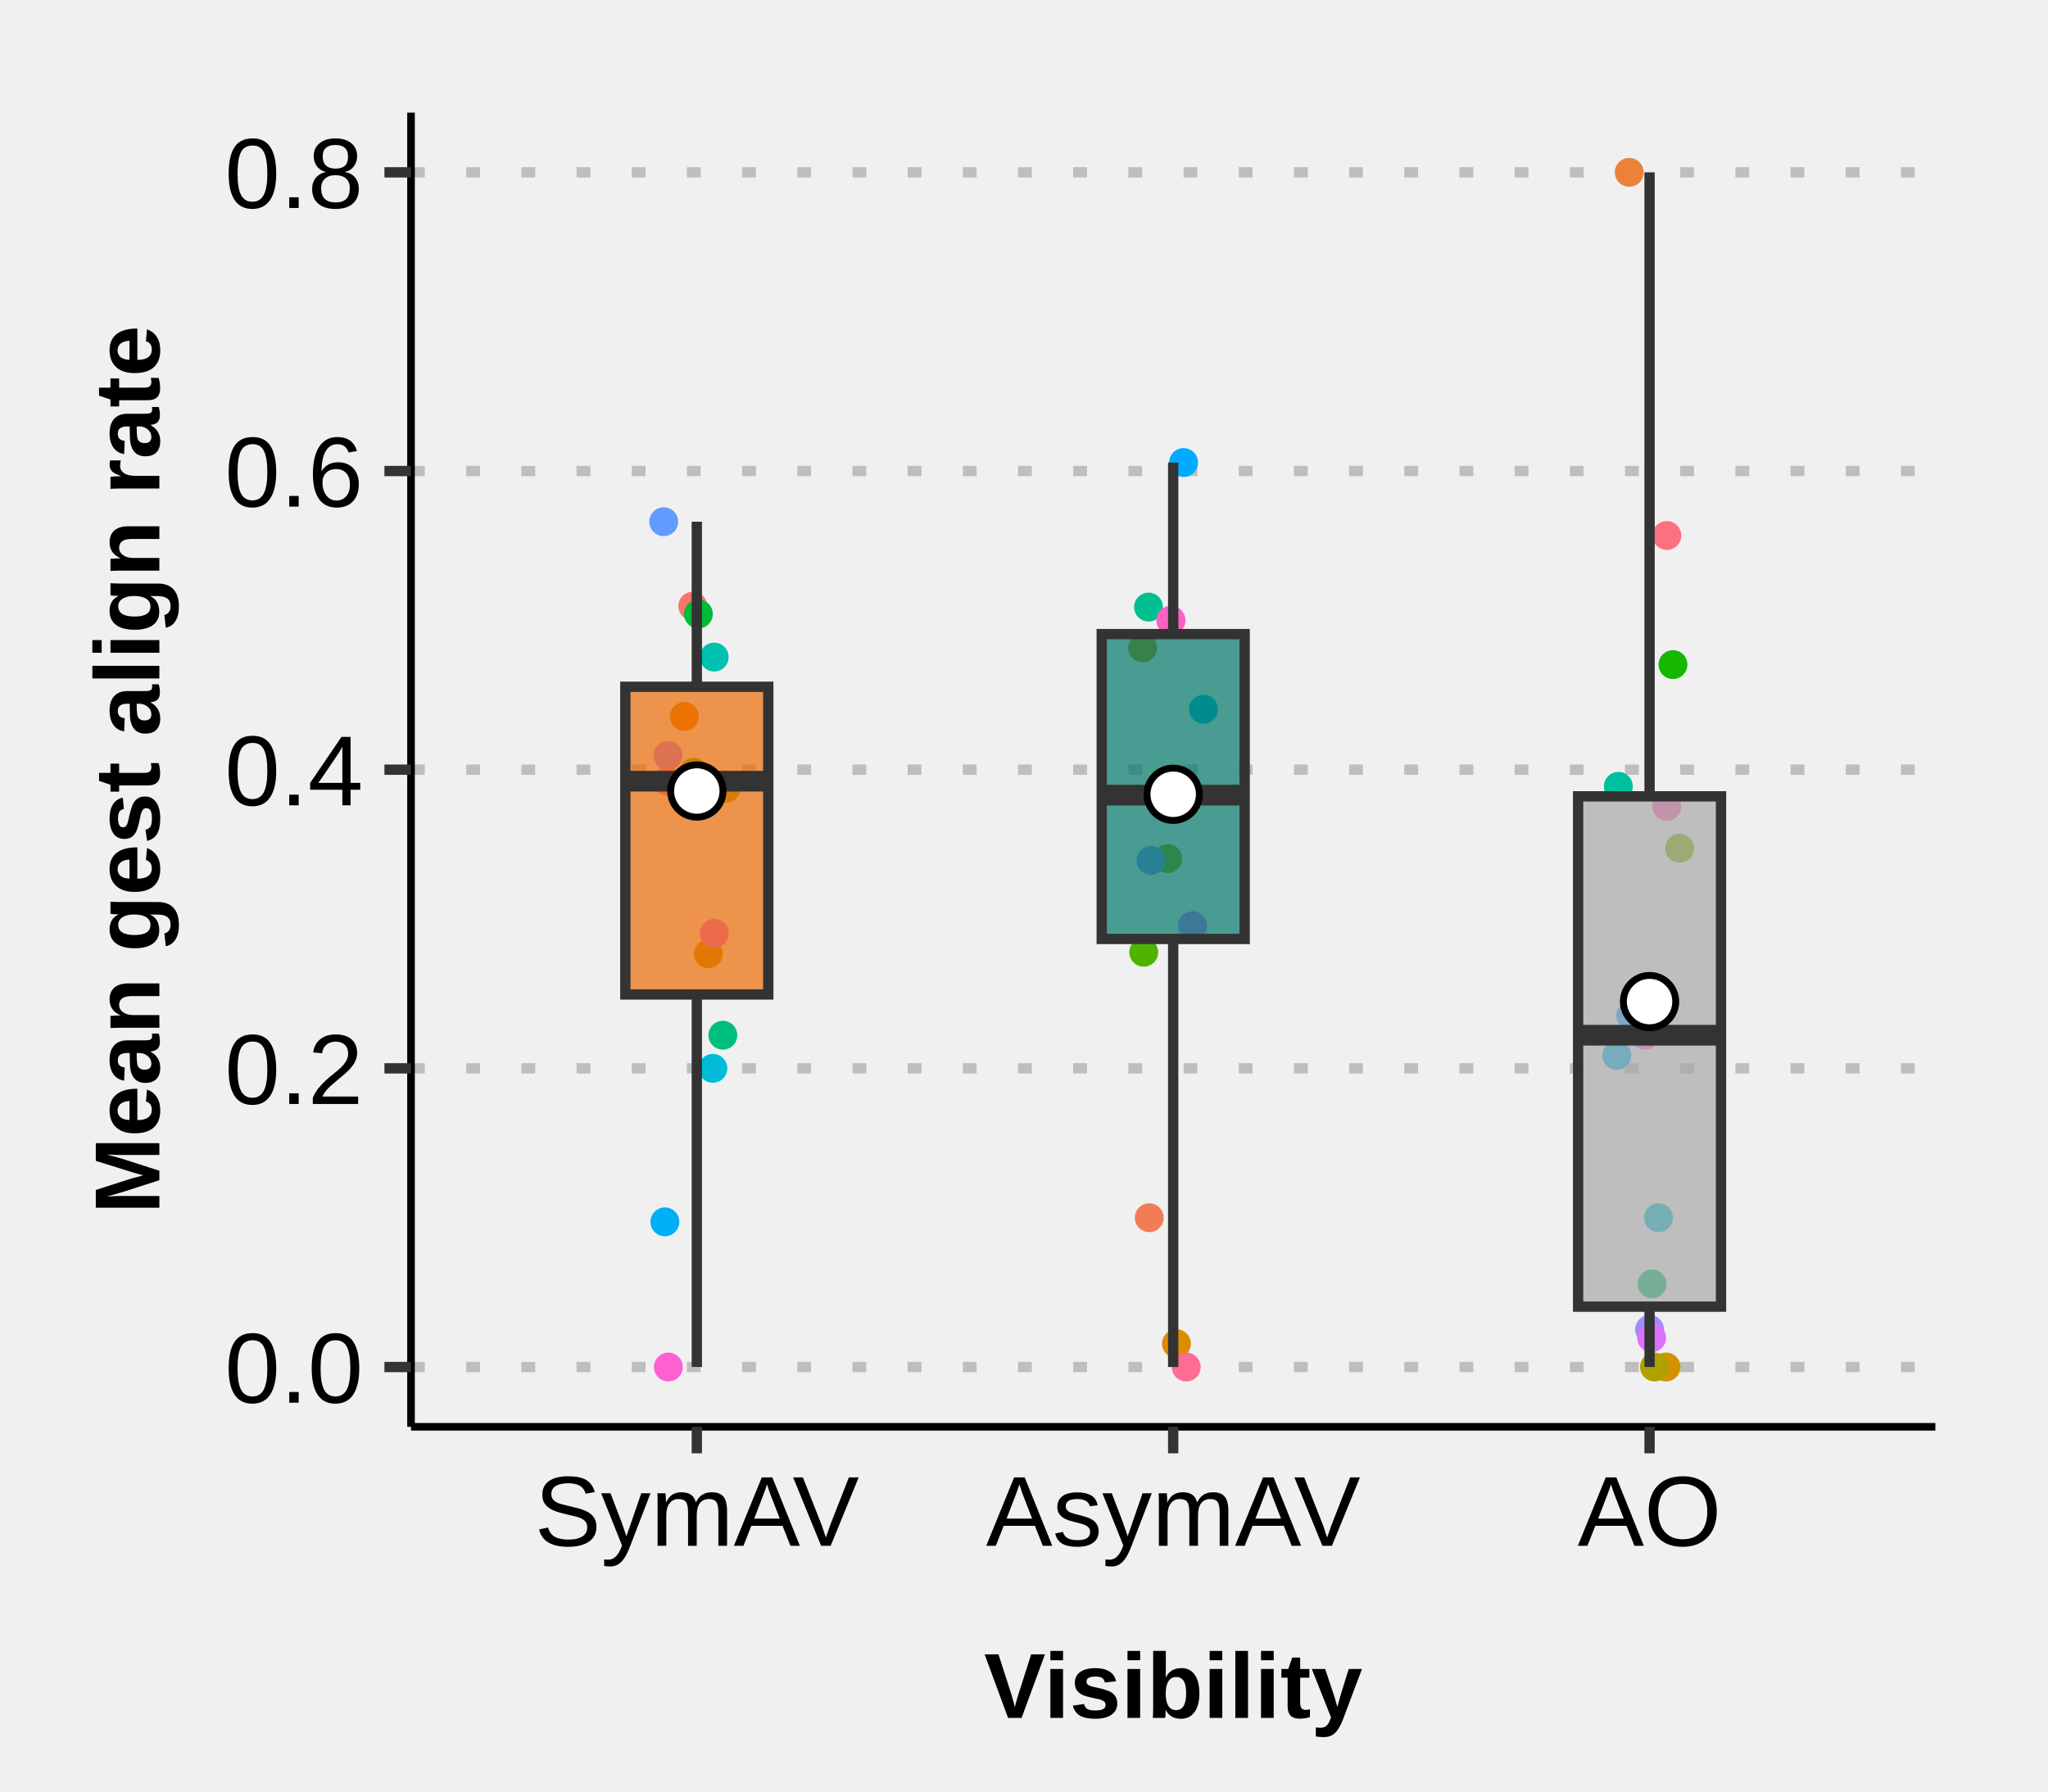
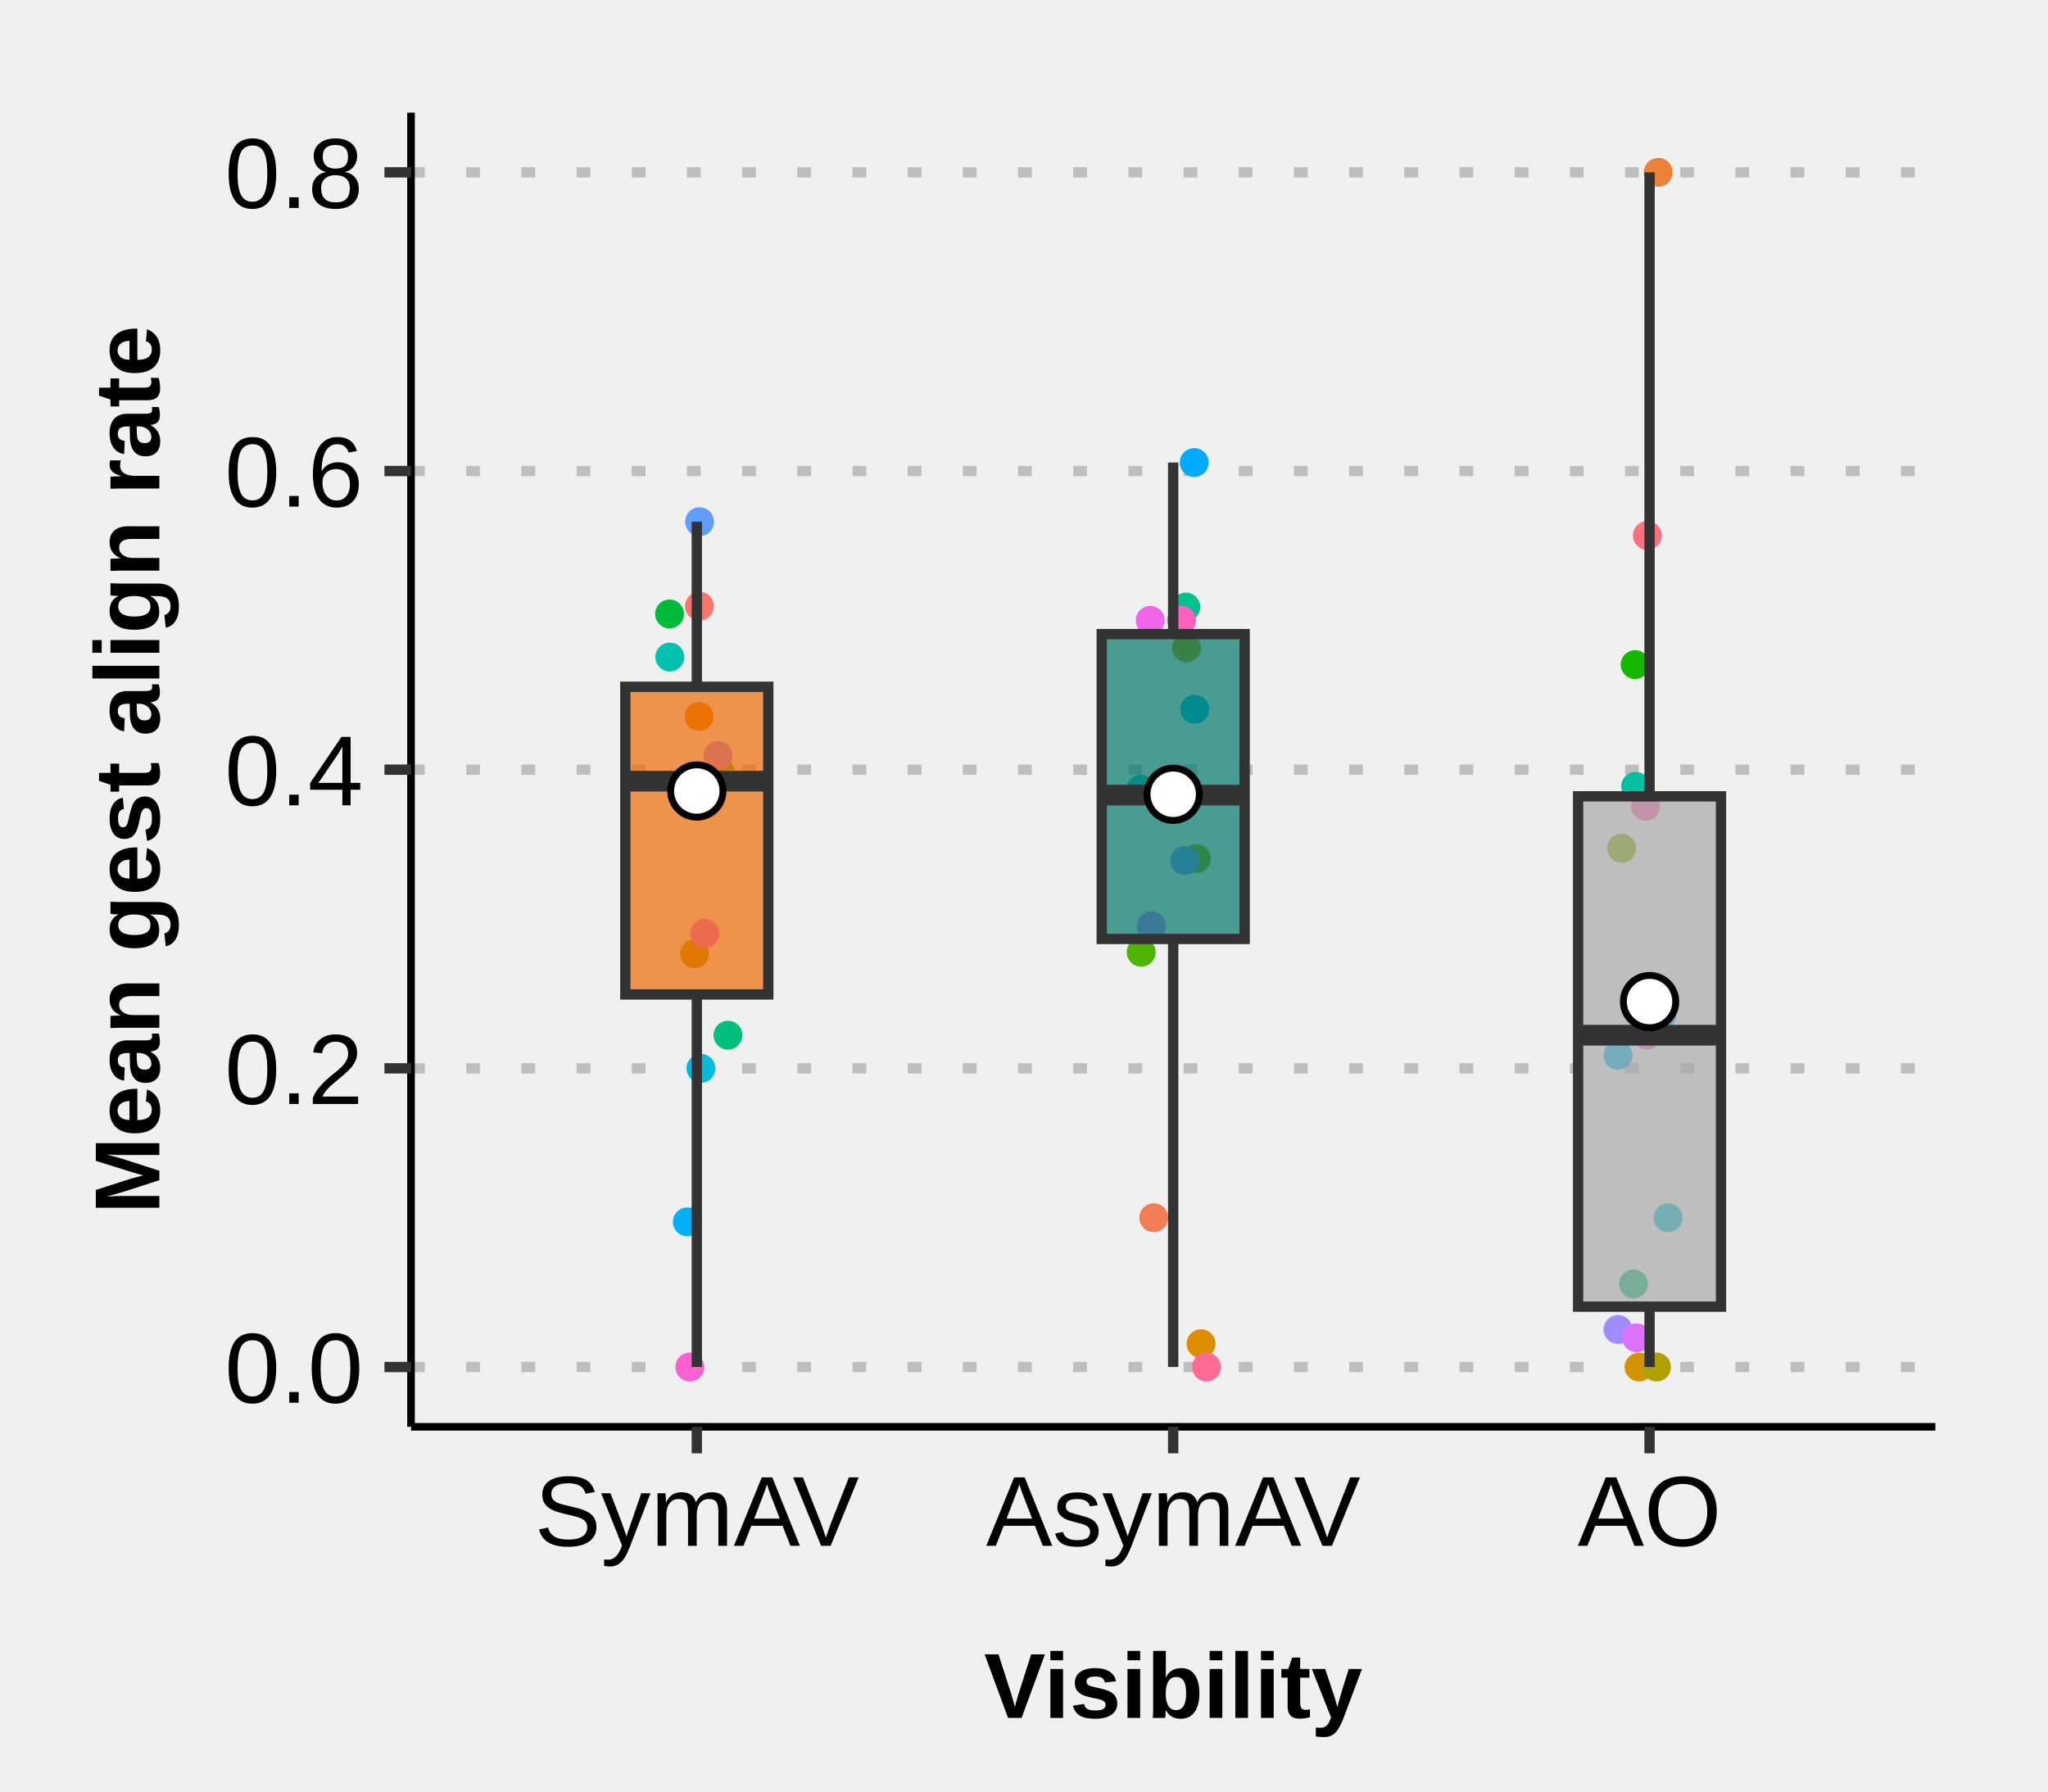
<svg xmlns="http://www.w3.org/2000/svg" width="288.00pt" height="252.00pt" viewBox="0 0 288.00 252.00">
  <g class="svglite">
    <defs>
      <style type="text/css">
    .svglite line, .svglite polyline, .svglite polygon, .svglite path, .svglite rect, .svglite circle {
      fill: none;
      stroke: #000000;
      stroke-linecap: round;
      stroke-linejoin: round;
      stroke-miterlimit: 10.00;
    }
    .svglite text {
      white-space: pre;
    }
    .svglite g.glyphgroup path {
      fill: inherit;
      stroke: none;
    }
  </style>
    </defs>
    <rect width="100%" height="100%" style="stroke: none; fill: none;" />
    <defs>
      <clipPath id="cpMC4wMHwyODguMDB8MC4wMHwyNTIuMDA=">
        <rect x="0.00" y="0.00" width="288.00" height="252.00" />
      </clipPath>
    </defs>
    <g clip-path="url(#cpMC4wMHwyODguMDB8MC4wMHwyNTIuMDA=)">
</g>
    <defs>
      <clipPath id="cpNTcuODB8MjcyLjE2fDE1Ljg0fDIwMC42OQ==">
        <rect x="57.80" y="15.84" width="214.36" height="184.85" />
      </clipPath>
    </defs>
    <g clip-path="url(#cpNTcuODB8MjcyLjE2fDE1Ljg0fDIwMC42OQ==)">
      <polyline points="57.80,192.28 272.16,192.28 " style="stroke-width: 1.45; stroke: #BEBEBE; stroke-dasharray: 1.94,5.82; stroke-linecap: butt;" />
      <polyline points="57.80,150.27 272.16,150.27 " style="stroke-width: 1.45; stroke: #BEBEBE; stroke-dasharray: 1.94,5.82; stroke-linecap: butt;" />
      <polyline points="57.80,108.26 272.16,108.26 " style="stroke-width: 1.45; stroke: #BEBEBE; stroke-dasharray: 1.94,5.82; stroke-linecap: butt;" />
      <polyline points="57.80,66.25 272.16,66.25 " style="stroke-width: 1.45; stroke: #BEBEBE; stroke-dasharray: 1.94,5.82; stroke-linecap: butt;" />
      <polyline points="57.80,24.24 272.16,24.24 " style="stroke-width: 1.45; stroke: #BEBEBE; stroke-dasharray: 1.94,5.82; stroke-linecap: butt;" />
-       <circle cx="97.42" cy="85.26" r="1.55" style="stroke-width: 0.97; stroke: #F8766D; fill: #F8766D;" />
-       <circle cx="161.61" cy="171.28" r="1.55" style="stroke-width: 0.97; stroke: #F27C56; fill: #F27C56;" />
-       <circle cx="229.11" cy="24.24" r="1.55" style="stroke-width: 0.97; stroke: #EC823A; fill: #EC823A;" />
-       <circle cx="96.23" cy="100.78" r="1.55" style="stroke-width: 0.97; stroke: #E58700; fill: #E58700;" />
-       <circle cx="165.44" cy="189.00" r="1.55" style="stroke-width: 0.97; stroke: #DC8D00; fill: #DC8D00;" />
-       <circle cx="234.29" cy="192.28" r="1.55" style="stroke-width: 0.97; stroke: #D39200; fill: #D39200;" />
-       <circle cx="99.61" cy="134.16" r="1.55" style="stroke-width: 0.97; stroke: #C99800; fill: #C99800;" />
-       <circle cx="160.68" cy="91.12" r="1.55" style="stroke-width: 0.97; stroke: #BD9C00; fill: #BD9C00;" />
-       <circle cx="232.66" cy="192.28" r="1.55" style="stroke-width: 0.97; stroke: #B1A100; fill: #B1A100;" />
-       <circle cx="102.05" cy="110.90" r="1.55" style="stroke-width: 0.97; stroke: #A3A500; fill: #A3A500;" />
-       <circle cx="164.23" cy="120.76" r="1.55" style="stroke-width: 0.97; stroke: #93AA00; fill: #93AA00;" />
-       <circle cx="236.19" cy="119.31" r="1.55" style="stroke-width: 0.97; stroke: #81AD00; fill: #81AD00;" />
-       <circle cx="97.57" cy="108.63" r="1.55" style="stroke-width: 0.97; stroke: #6BB100; fill: #6BB100;" />
-       <circle cx="160.84" cy="133.94" r="1.55" style="stroke-width: 0.97; stroke: #4EB400; fill: #4EB400;" />
-       <circle cx="235.26" cy="93.48" r="1.55" style="stroke-width: 0.97; stroke: #15B700; fill: #15B700;" />
-       <circle cx="98.21" cy="86.36" r="1.55" style="stroke-width: 0.97; stroke: #00BA38; fill: #00BA38;" />
-       <circle cx="165.95" cy="111.84" r="1.55" style="stroke-width: 0.97; stroke: #00BC54; fill: #00BC54;" />
-       <circle cx="232.32" cy="180.59" r="1.55" style="stroke-width: 0.97; stroke: #00BE6A; fill: #00BE6A;" />
-       <circle cx="101.65" cy="145.61" r="1.55" style="stroke-width: 0.97; stroke: #00BF7D; fill: #00BF7D;" />
-       <circle cx="161.51" cy="85.39" r="1.55" style="stroke-width: 0.97; stroke: #00C08F; fill: #00C08F;" />
-       <circle cx="227.58" cy="110.60" r="1.55" style="stroke-width: 0.97; stroke: #00C19F; fill: #00C19F;" />
-       <circle cx="100.43" cy="92.42" r="1.55" style="stroke-width: 0.97; stroke: #00C0AF; fill: #00C0AF;" />
-       <circle cx="163.54" cy="111.03" r="1.55" style="stroke-width: 0.97; stroke: #00C0BD; fill: #00C0BD;" />
-       <circle cx="233.23" cy="171.28" r="1.55" style="stroke-width: 0.97; stroke: #00BECB; fill: #00BECB;" />
-       <circle cx="100.25" cy="150.27" r="1.55" style="stroke-width: 0.97; stroke: #00BCD8; fill: #00BCD8;" />
-       <circle cx="169.24" cy="99.76" r="1.55" style="stroke-width: 0.97; stroke: #00B9E3; fill: #00B9E3;" />
-       <circle cx="227.36" cy="148.46" r="1.55" style="stroke-width: 0.97; stroke: #00B5EE; fill: #00B5EE;" />
-       <circle cx="93.50" cy="171.86" r="1.55" style="stroke-width: 0.97; stroke: #00B0F6; fill: #00B0F6;" />
-       <circle cx="166.44" cy="65.06" r="1.55" style="stroke-width: 0.97; stroke: #00AAFE; fill: #00AAFE;" />
-       <circle cx="229.33" cy="142.86" r="1.55" style="stroke-width: 0.97; stroke: #18A3FF; fill: #18A3FF;" />
-       <circle cx="93.34" cy="73.38" r="1.55" style="stroke-width: 0.97; stroke: #619CFF; fill: #619CFF;" />
-       <circle cx="161.84" cy="121.03" r="1.55" style="stroke-width: 0.97; stroke: #8694FF; fill: #8694FF;" />
-       <circle cx="231.97" cy="187.00" r="1.55" style="stroke-width: 0.97; stroke: #A28BFF; fill: #A28BFF;" />
-       <circle cx="93.94" cy="106.26" r="1.55" style="stroke-width: 0.97; stroke: #B983FF; fill: #B983FF;" />
-       <circle cx="167.69" cy="130.21" r="1.55" style="stroke-width: 0.97; stroke: #CB7AFF; fill: #CB7AFF;" />
-       <circle cx="232.26" cy="188.17" r="1.55" style="stroke-width: 0.97; stroke: #DB72FB; fill: #DB72FB;" />
-       <circle cx="100.45" cy="131.27" r="1.55" style="stroke-width: 0.97; stroke: #E76BF3; fill: #E76BF3;" />
-       <circle cx="164.65" cy="87.26" r="1.55" style="stroke-width: 0.97; stroke: #F166E9; fill: #F166E9;" />
-       <circle cx="231.35" cy="145.61" r="1.55" style="stroke-width: 0.97; stroke: #F862DE; fill: #F862DE;" />
-       <circle cx="93.99" cy="192.28" r="1.55" style="stroke-width: 0.97; stroke: #FD61D1; fill: #FD61D1;" />
-       <circle cx="164.67" cy="87.26" r="1.55" style="stroke-width: 0.97; stroke: #FF61C3; fill: #FF61C3;" />
-       <circle cx="234.38" cy="113.43" r="1.55" style="stroke-width: 0.97; stroke: #FF63B4; fill: #FF63B4;" />
-       <circle cx="93.86" cy="109.88" r="1.55" style="stroke-width: 0.97; stroke: #FF67A4; fill: #FF67A4;" />
-       <circle cx="166.81" cy="192.28" r="1.55" style="stroke-width: 0.97; stroke: #FF6B93; fill: #FF6B93;" />
-       <circle cx="234.40" cy="75.32" r="1.55" style="stroke-width: 0.97; stroke: #FC7181; fill: #FC7181;" />
+       <circle cx="98.36" cy="85.26" r="1.55" style="stroke-width: 0.97; stroke: #F8766D; fill: #F8766D;" />
+       <circle cx="162.25" cy="171.28" r="1.55" style="stroke-width: 0.97; stroke: #F27C56; fill: #F27C56;" />
+       <circle cx="233.19" cy="24.24" r="1.55" style="stroke-width: 0.97; stroke: #EC823A; fill: #EC823A;" />
+       <circle cx="98.32" cy="100.78" r="1.55" style="stroke-width: 0.97; stroke: #E58700; fill: #E58700;" />
+       <circle cx="168.90" cy="189.00" r="1.55" style="stroke-width: 0.97; stroke: #DC8D00; fill: #DC8D00;" />
+       <circle cx="230.50" cy="192.28" r="1.55" style="stroke-width: 0.97; stroke: #D39200; fill: #D39200;" />
+       <circle cx="97.67" cy="134.16" r="1.55" style="stroke-width: 0.97; stroke: #C99800; fill: #C99800;" />
+       <circle cx="166.84" cy="91.12" r="1.55" style="stroke-width: 0.97; stroke: #BD9C00; fill: #BD9C00;" />
+       <circle cx="232.95" cy="192.28" r="1.55" style="stroke-width: 0.97; stroke: #B1A100; fill: #B1A100;" />
+       <circle cx="97.75" cy="110.90" r="1.55" style="stroke-width: 0.97; stroke: #A3A500; fill: #A3A500;" />
+       <circle cx="168.24" cy="120.76" r="1.55" style="stroke-width: 0.97; stroke: #93AA00; fill: #93AA00;" />
+       <circle cx="228.04" cy="119.31" r="1.55" style="stroke-width: 0.97; stroke: #81AD00; fill: #81AD00;" />
+       <circle cx="101.31" cy="108.63" r="1.55" style="stroke-width: 0.97; stroke: #6BB100; fill: #6BB100;" />
+       <circle cx="160.48" cy="133.94" r="1.55" style="stroke-width: 0.97; stroke: #4EB400; fill: #4EB400;" />
+       <circle cx="229.94" cy="93.48" r="1.55" style="stroke-width: 0.97; stroke: #15B700; fill: #15B700;" />
+       <circle cx="94.16" cy="86.36" r="1.55" style="stroke-width: 0.97; stroke: #00BA38; fill: #00BA38;" />
+       <circle cx="163.84" cy="111.84" r="1.55" style="stroke-width: 0.97; stroke: #00BC54; fill: #00BC54;" />
+       <circle cx="229.71" cy="180.59" r="1.55" style="stroke-width: 0.97; stroke: #00BE6A; fill: #00BE6A;" />
+       <circle cx="102.37" cy="145.61" r="1.55" style="stroke-width: 0.97; stroke: #00BF7D; fill: #00BF7D;" />
+       <circle cx="166.76" cy="85.39" r="1.55" style="stroke-width: 0.97; stroke: #00C08F; fill: #00C08F;" />
+       <circle cx="230.01" cy="110.60" r="1.55" style="stroke-width: 0.97; stroke: #00C19F; fill: #00C19F;" />
+       <circle cx="94.19" cy="92.42" r="1.55" style="stroke-width: 0.97; stroke: #00C0AF; fill: #00C0AF;" />
+       <circle cx="160.38" cy="111.03" r="1.55" style="stroke-width: 0.97; stroke: #00C0BD; fill: #00C0BD;" />
+       <circle cx="234.56" cy="171.28" r="1.55" style="stroke-width: 0.97; stroke: #00BECB; fill: #00BECB;" />
+       <circle cx="98.57" cy="150.27" r="1.55" style="stroke-width: 0.97; stroke: #00BCD8; fill: #00BCD8;" />
+       <circle cx="168.02" cy="99.76" r="1.55" style="stroke-width: 0.97; stroke: #00B9E3; fill: #00B9E3;" />
+       <circle cx="227.53" cy="148.46" r="1.55" style="stroke-width: 0.97; stroke: #00B5EE; fill: #00B5EE;" />
+       <circle cx="96.66" cy="171.86" r="1.55" style="stroke-width: 0.97; stroke: #00B0F6; fill: #00B0F6;" />
+       <circle cx="167.94" cy="65.06" r="1.55" style="stroke-width: 0.97; stroke: #00AAFE; fill: #00AAFE;" />
+       <circle cx="233.69" cy="142.86" r="1.55" style="stroke-width: 0.97; stroke: #18A3FF; fill: #18A3FF;" />
+       <circle cx="98.38" cy="73.38" r="1.55" style="stroke-width: 0.97; stroke: #619CFF; fill: #619CFF;" />
+       <circle cx="166.61" cy="121.03" r="1.55" style="stroke-width: 0.97; stroke: #8694FF; fill: #8694FF;" />
+       <circle cx="227.53" cy="187.00" r="1.55" style="stroke-width: 0.97; stroke: #A28BFF; fill: #A28BFF;" />
+       <circle cx="100.97" cy="106.26" r="1.55" style="stroke-width: 0.97; stroke: #B983FF; fill: #B983FF;" />
+       <circle cx="161.91" cy="130.21" r="1.55" style="stroke-width: 0.97; stroke: #CB7AFF; fill: #CB7AFF;" />
+       <circle cx="230.15" cy="188.17" r="1.55" style="stroke-width: 0.97; stroke: #DB72FB; fill: #DB72FB;" />
+       <circle cx="99.11" cy="131.27" r="1.55" style="stroke-width: 0.97; stroke: #E76BF3; fill: #E76BF3;" />
+       <circle cx="161.75" cy="87.26" r="1.55" style="stroke-width: 0.97; stroke: #F166E9; fill: #F166E9;" />
+       <circle cx="231.62" cy="145.61" r="1.55" style="stroke-width: 0.97; stroke: #F862DE; fill: #F862DE;" />
+       <circle cx="97.01" cy="192.28" r="1.55" style="stroke-width: 0.97; stroke: #FD61D1; fill: #FD61D1;" />
+       <circle cx="166.15" cy="87.26" r="1.55" style="stroke-width: 0.97; stroke: #FF61C3; fill: #FF61C3;" />
+       <circle cx="231.41" cy="113.43" r="1.55" style="stroke-width: 0.97; stroke: #FF63B4; fill: #FF63B4;" />
+       <circle cx="99.64" cy="109.88" r="1.55" style="stroke-width: 0.97; stroke: #FF67A4; fill: #FF67A4;" />
+       <circle cx="169.66" cy="192.28" r="1.55" style="stroke-width: 0.97; stroke: #FF6B93; fill: #FF6B93;" />
+       <circle cx="231.66" cy="75.32" r="1.55" style="stroke-width: 0.97; stroke: #FC7181; fill: #FC7181;" />
      <line x1="97.99" y1="96.60" x2="97.99" y2="73.38" style="stroke-width: 1.45; stroke: #333333; stroke-linecap: butt;" />
      <line x1="97.99" y1="139.88" x2="97.99" y2="192.28" style="stroke-width: 1.45; stroke: #333333; stroke-linecap: butt;" />
      <polygon points="87.94,96.60 87.94,139.88 108.04,139.88 108.04,96.60 87.94,96.60 " style="stroke-width: 1.45; stroke: #333333; stroke-linecap: butt; stroke-linejoin: miter; fill: #ED6B06; fill-opacity: 0.70;" />
      <line x1="87.94" y1="109.88" x2="108.04" y2="109.88" style="stroke-width: 2.91; stroke: #333333; stroke-linecap: butt; stroke-linejoin: miter;" />
      <line x1="164.98" y1="89.19" x2="164.98" y2="65.06" style="stroke-width: 1.45; stroke: #333333; stroke-linecap: butt;" />
      <line x1="164.98" y1="132.07" x2="164.98" y2="192.28" style="stroke-width: 1.45; stroke: #333333; stroke-linecap: butt;" />
      <polygon points="154.93,89.19 154.93,132.07 175.03,132.07 175.03,89.19 154.93,89.19 " style="stroke-width: 1.45; stroke: #333333; stroke-linecap: butt; stroke-linejoin: miter; fill: #00786A; fill-opacity: 0.70;" />
      <line x1="154.93" y1="111.84" x2="175.03" y2="111.84" style="stroke-width: 2.91; stroke: #333333; stroke-linecap: butt; stroke-linejoin: miter;" />
      <line x1="231.97" y1="112.01" x2="231.97" y2="24.24" style="stroke-width: 1.45; stroke: #333333; stroke-linecap: butt;" />
      <line x1="231.97" y1="183.79" x2="231.97" y2="192.28" style="stroke-width: 1.45; stroke: #333333; stroke-linecap: butt;" />
      <polygon points="221.92,112.01 221.92,183.79 242.02,183.79 242.02,112.01 221.92,112.01 " style="stroke-width: 1.45; stroke: #333333; stroke-linecap: butt; stroke-linejoin: miter; fill: #A9A9A9; fill-opacity: 0.70;" />
      <line x1="221.92" y1="145.61" x2="242.02" y2="145.61" style="stroke-width: 2.91; stroke: #333333; stroke-linecap: butt; stroke-linejoin: miter;" />
      <circle cx="97.99" cy="111.26" r="3.68" style="stroke-width: 0.97; fill: #FFFFFF;" />
      <circle cx="164.98" cy="111.72" r="3.68" style="stroke-width: 0.97; fill: #FFFFFF;" />
      <circle cx="231.97" cy="140.88" r="3.68" style="stroke-width: 0.97; fill: #FFFFFF;" />
    </g>
    <g clip-path="url(#cpMC4wMHwyODguMDB8MC4wMHwyNTIuMDA=)">
      <polyline points="57.80,200.69 57.80,15.84 " style="stroke-width: 1.07; stroke-linecap: butt;" />
      <text x="51.07" y="197.30" text-anchor="end" style="font-size: 14.00px; font-family: &quot;Arial&quot;;" textLength="19.45px" lengthAdjust="spacingAndGlyphs">0.0</text>
      <text x="51.07" y="155.28" text-anchor="end" style="font-size: 14.00px; font-family: &quot;Arial&quot;;" textLength="19.45px" lengthAdjust="spacingAndGlyphs">0.2</text>
      <text x="51.07" y="113.27" text-anchor="end" style="font-size: 14.00px; font-family: &quot;Arial&quot;;" textLength="19.45px" lengthAdjust="spacingAndGlyphs">0.4</text>
      <text x="51.07" y="71.26" text-anchor="end" style="font-size: 14.00px; font-family: &quot;Arial&quot;;" textLength="19.45px" lengthAdjust="spacingAndGlyphs">0.6</text>
      <text x="51.07" y="29.25" text-anchor="end" style="font-size: 14.00px; font-family: &quot;Arial&quot;;" textLength="19.45px" lengthAdjust="spacingAndGlyphs">0.8</text>
      <polyline points="54.06,192.28 57.80,192.28 " style="stroke-width: 1.45; stroke: #333333; stroke-linecap: butt;" />
      <polyline points="54.06,150.27 57.80,150.27 " style="stroke-width: 1.45; stroke: #333333; stroke-linecap: butt;" />
      <polyline points="54.06,108.26 57.80,108.26 " style="stroke-width: 1.45; stroke: #333333; stroke-linecap: butt;" />
      <polyline points="54.06,66.25 57.80,66.25 " style="stroke-width: 1.45; stroke: #333333; stroke-linecap: butt;" />
      <polyline points="54.06,24.24 57.80,24.24 " style="stroke-width: 1.45; stroke: #333333; stroke-linecap: butt;" />
      <polyline points="57.80,200.69 272.16,200.69 " style="stroke-width: 1.07; stroke-linecap: butt;" />
      <polyline points="97.99,204.42 97.99,200.69 " style="stroke-width: 1.45; stroke: #333333; stroke-linecap: butt;" />
      <polyline points="164.98,204.42 164.98,200.69 " style="stroke-width: 1.45; stroke: #333333; stroke-linecap: butt;" />
      <polyline points="231.97,204.42 231.97,200.69 " style="stroke-width: 1.45; stroke: #333333; stroke-linecap: butt;" />
      <text x="97.99" y="217.43" text-anchor="middle" style="font-size: 14.00px; font-family: &quot;Arial&quot;;" textLength="45.66px" lengthAdjust="spacingAndGlyphs">SymAV</text>
      <text x="164.98" y="217.43" text-anchor="middle" style="font-size: 14.00px; font-family: &quot;Arial&quot;;" textLength="52.66px" lengthAdjust="spacingAndGlyphs">AsymAV</text>
      <text x="231.97" y="217.43" text-anchor="middle" style="font-size: 14.00px; font-family: &quot;Arial&quot;;" textLength="20.23px" lengthAdjust="spacingAndGlyphs">AO</text>
      <text x="164.98" y="241.63" text-anchor="middle" style="font-size: 13.00px; font-weight: bold; font-family: &quot;Arial&quot;;" textLength="53.22px" lengthAdjust="spacingAndGlyphs">Visibility</text>
      <text transform="translate(22.41,108.26) rotate(-90)" text-anchor="middle" style="font-size: 13.00px; font-weight: bold; font-family: &quot;Arial&quot;;" textLength="124.98px" lengthAdjust="spacingAndGlyphs">Mean gest align rate</text>
    </g>
  </g>
</svg>
